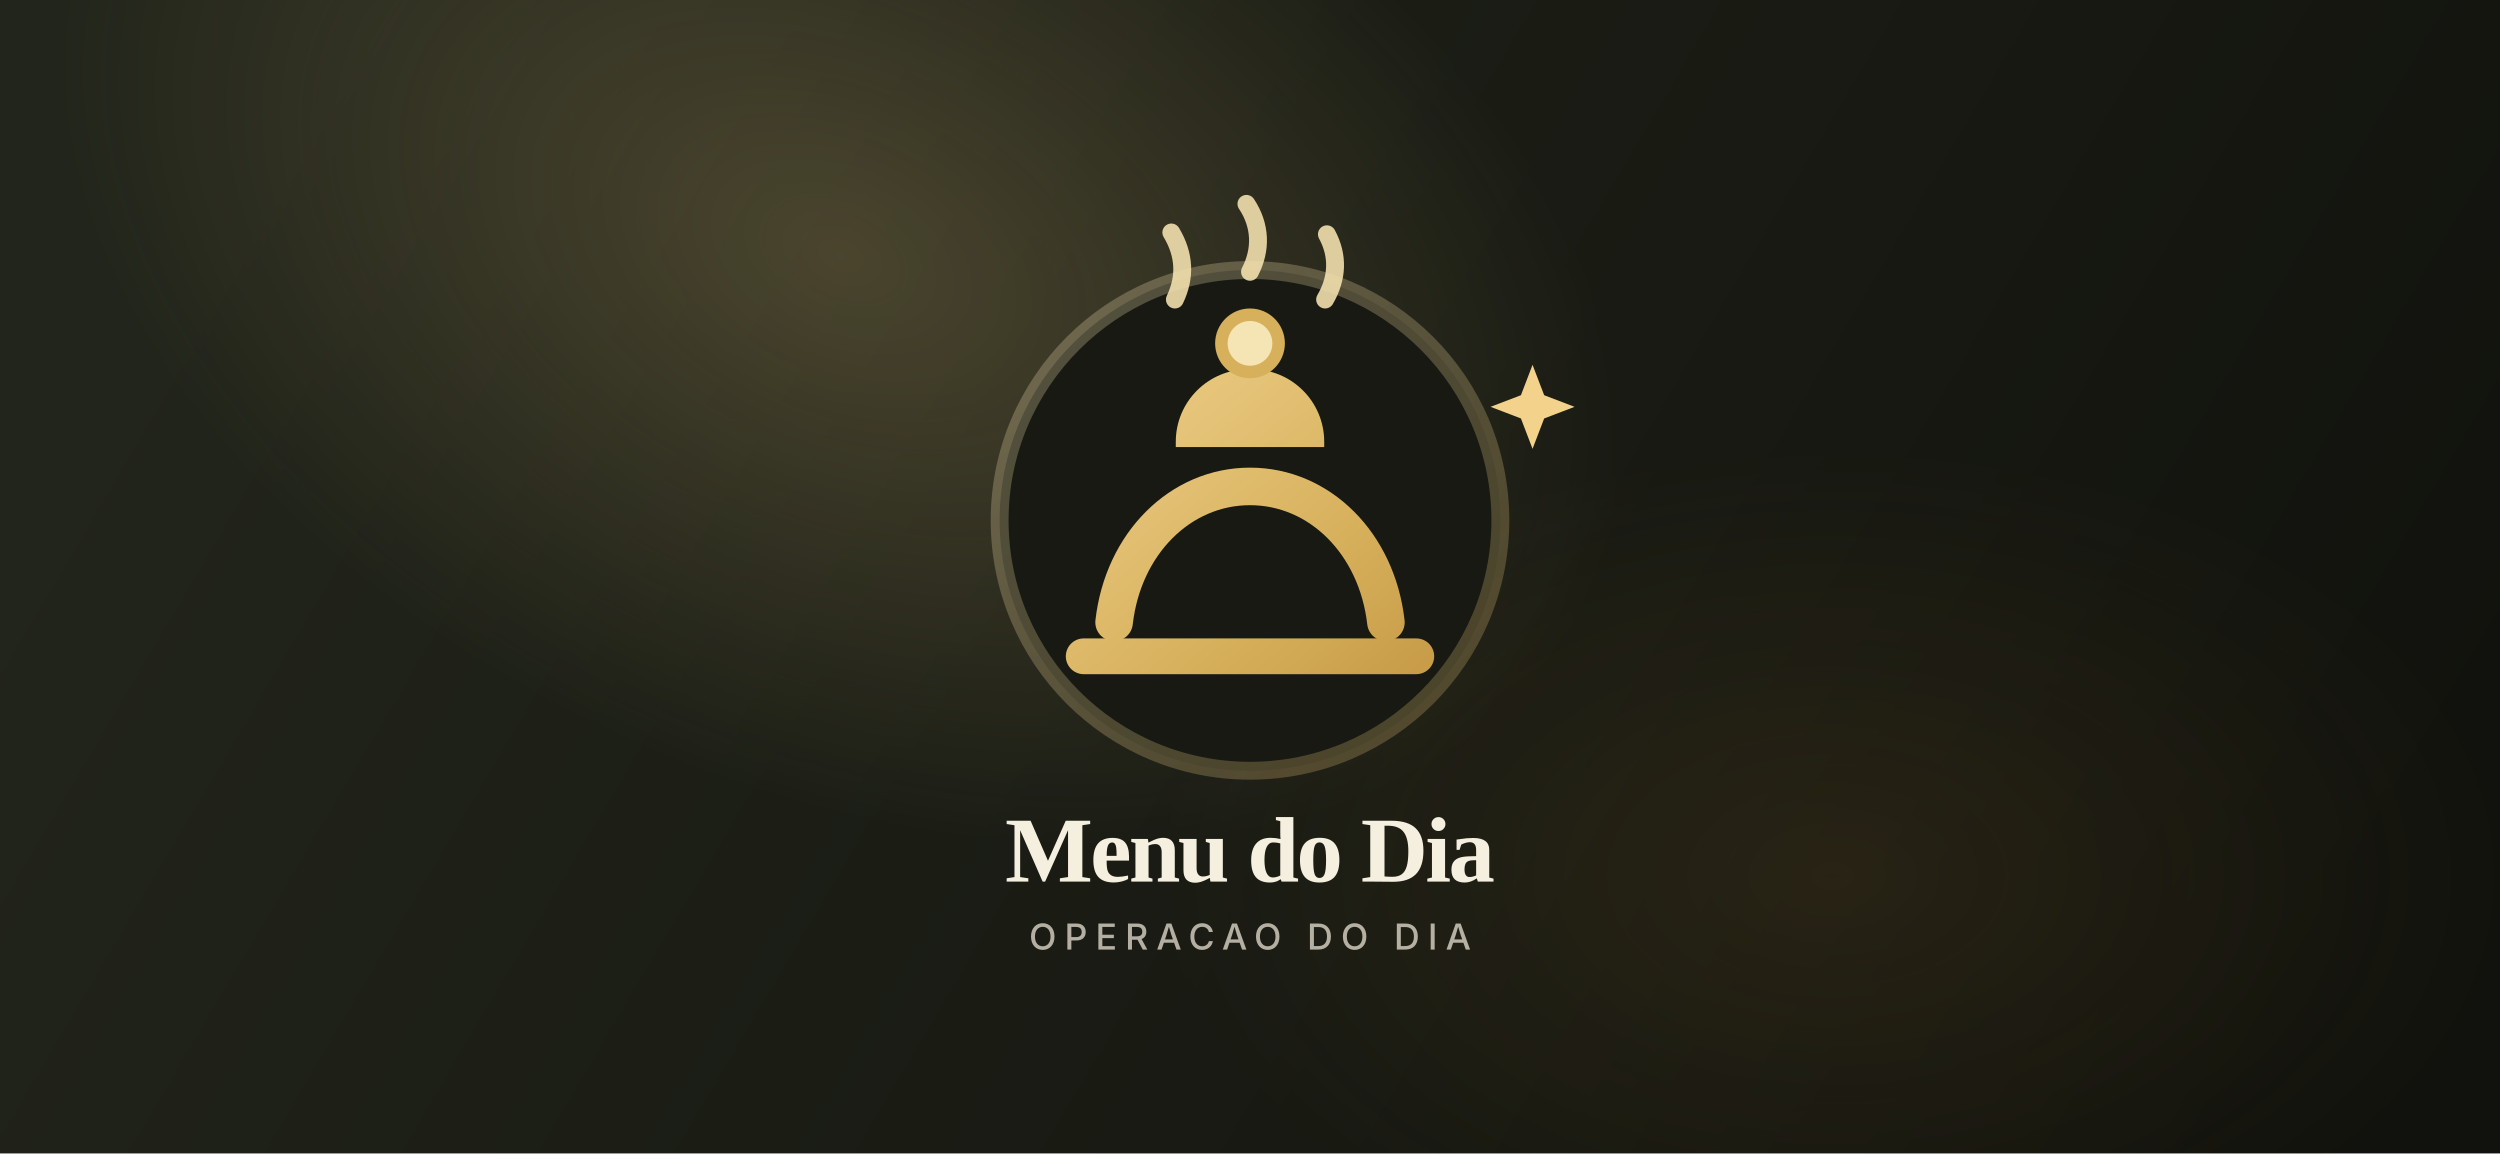
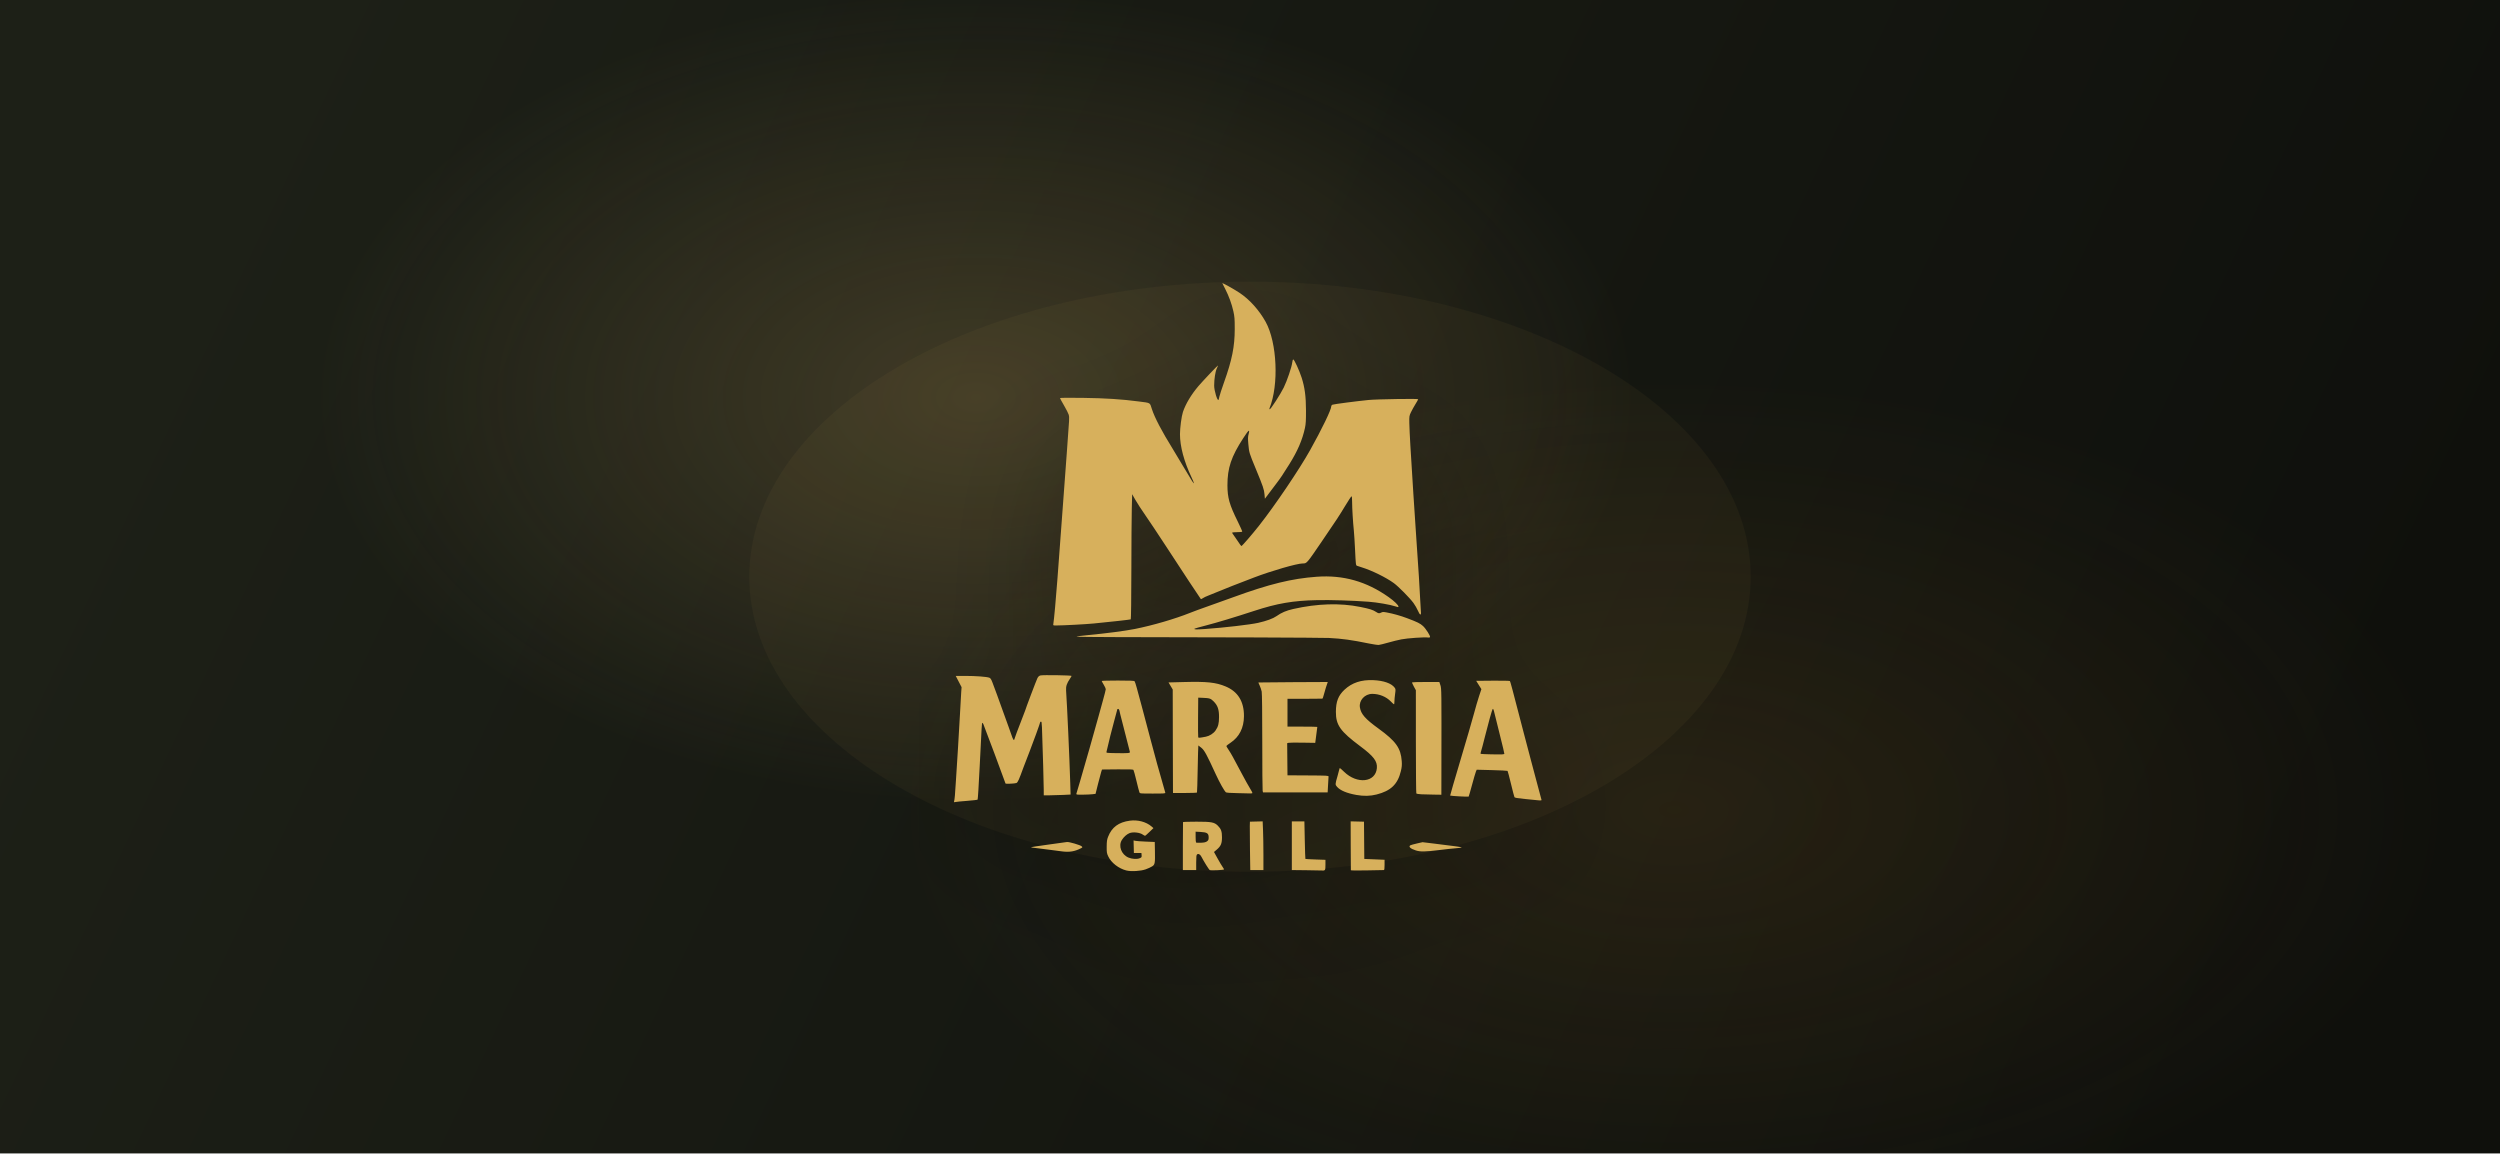
<svg xmlns="http://www.w3.org/2000/svg" width="2796" height="1290" viewBox="0 0 2796 1290" fill="none">
  <defs>
-     <linearGradient id="splashBg" x1="314" y1="96" x2="2464" y2="1368" gradientUnits="userSpaceOnUse">
-       <stop stop-color="#22251B" />
-       <stop offset="1" stop-color="#11120D" />
+     <linearGradient id="bg" x1="274" y1="118" x2="2508" y2="1172" gradientUnits="userSpaceOnUse">
+       <stop stop-color="#1D2017" />
+       <stop offset="1" stop-color="#0F100C" />
    </linearGradient>
-     <radialGradient id="splashGlowLeft" cx="0" cy="0" r="1" gradientUnits="userSpaceOnUse" gradientTransform="translate(940 286) rotate(24.4) scale(926 598)">
-       <stop stop-color="#E7C77E" stop-opacity="0.22" />
-       <stop offset="1" stop-color="#E7C77E" stop-opacity="0" />
+     <radialGradient id="glowLeft" cx="0" cy="0" r="1" gradientUnits="userSpaceOnUse" gradientTransform="translate(1090 444) rotate(0) scale(744 456)">
+       <stop stop-color="#E2BD70" stop-opacity="0.2" />
+       <stop offset="1" stop-color="#E2BD70" stop-opacity="0" />
    </radialGradient>
-     <radialGradient id="splashGlowRight" cx="0" cy="0" r="1" gradientUnits="userSpaceOnUse" gradientTransform="translate(2050 980) rotate(180) scale(764 486)">
-       <stop stop-color="#8B642A" stop-opacity="0.16" />
-       <stop offset="1" stop-color="#8B642A" stop-opacity="0" />
+     <radialGradient id="glowRight" cx="0" cy="0" r="1" gradientUnits="userSpaceOnUse" gradientTransform="translate(1870 906) rotate(180) scale(868 486)">
+       <stop stop-color="#8A6226" stop-opacity="0.17" />
+       <stop offset="1" stop-color="#8A6226" stop-opacity="0" />
    </radialGradient>
-     <linearGradient id="goldGradient" x1="1160" y1="382" x2="1640" y2="952" gradientUnits="userSpaceOnUse">
-       <stop stop-color="#F1D491" />
-       <stop offset="0.52" stop-color="#D7B05C" />
-       <stop offset="1" stop-color="#B78633" />
-     </linearGradient>
-     <linearGradient id="ringGradient" x1="1120" y1="292" x2="1676" y2="970" gradientUnits="userSpaceOnUse">
-       <stop stop-color="#FFF0C5" />
-       <stop offset="1" stop-color="#D7B05C" />
-     </linearGradient>
+     <filter id="shadow" x="0" y="0" width="2796" height="1290" filterUnits="userSpaceOnUse" color-interpolation-filters="sRGB">
+       <feFlood flood-opacity="0" result="BackgroundImageFix" />
+       <feColorMatrix in="SourceAlpha" type="matrix" values="0 0 0 0 0 0 0 0 0 0 0 0 0 0 0 0 0 0 127 0" result="hardAlpha" />
+       <feOffset dy="26" />
+       <feGaussianBlur stdDeviation="28" />
+       <feColorMatrix type="matrix" values="0 0 0 0 0 0 0 0 0 0 0 0 0 0 0 0 0 0 0.28 0" />
+       <feBlend mode="normal" in2="BackgroundImageFix" result="effect1_dropShadow" />
+       <feBlend mode="normal" in="SourceGraphic" in2="effect1_dropShadow" result="shape" />
+     </filter>
  </defs>
-   <rect width="2796" height="1290" fill="url(#splashBg)" />
-   <rect width="2796" height="1290" fill="url(#splashGlowLeft)" />
-   <rect width="2796" height="1290" fill="url(#splashGlowRight)" />
-   <circle cx="1398" cy="582" r="280" fill="#171912" stroke="url(#ringGradient)" stroke-opacity="0.26" stroke-width="20" />
-   <path d="M1246 696C1256 608 1320 544 1398 544C1476 544 1540 608 1550 696" stroke="url(#goldGradient)" stroke-width="42" stroke-linecap="round" />
-   <path d="M1212 734H1584" stroke="url(#goldGradient)" stroke-width="40" stroke-linecap="round" />
-   <path d="M1315 494C1315 449.265 1351.26 413 1396 413H1400C1444.73 413 1481 449.265 1481 494V500H1315V494Z" fill="url(#goldGradient)" />
-   <circle cx="1398" cy="384" r="32" fill="#F5E5B4" stroke="#D7B05C" stroke-width="14" />
-   <path d="M1314 335C1326 310 1325 285 1310 260" stroke="#F6E3B0" stroke-width="20" stroke-linecap="round" opacity="0.88" />
-   <path d="M1398 304C1411 279 1410 252 1394 228" stroke="#F6E3B0" stroke-width="20" stroke-linecap="round" opacity="0.88" />
-   <path d="M1482 335C1496 311 1497 286 1484 262" stroke="#F6E3B0" stroke-width="20" stroke-linecap="round" opacity="0.88" />
-   <path d="M1714 408L1727 442L1761 455L1727 468L1714 502L1701 468L1667 455L1701 442L1714 408Z" fill="#F3D28C" />
-   <text x="1398" y="986" text-anchor="middle" fill="#F5EFDF" font-family="Georgia, 'Times New Roman', serif" font-size="104" font-weight="700" letter-spacing="-3">
-     Menu do Dia
-   </text>
-   <text x="1398" y="1062" text-anchor="middle" fill="rgba(245,239,223,0.7)" font-family="Inter, system-ui, sans-serif" font-size="40" font-weight="500" letter-spacing="9">
-     OPERACAO DO DIA
-   </text>
+   <rect width="2796" height="1290" fill="url(#bg)" />
+   <rect width="2796" height="1290" fill="url(#glowLeft)" />
+   <rect width="2796" height="1290" fill="url(#glowRight)" />
+   <ellipse cx="1398" cy="645" rx="560" ry="330" fill="rgba(215,176,92,0.05)" />
+   <g filter="url(#shadow)" transform="translate(1028 278) scale(2.45)">
+     <path fill="#D7B05C" d="m 94.536,283.881 c -3.504,-0.891 -6.868,-3.519 -8.232,-6.429 -0.658,-1.404 -0.722,-1.812 -0.702,-4.456 0.018,-2.346 0.137,-3.205 0.613,-4.428 1.721,-4.42 4.818,-6.719 9.983,-7.41 3.607,-0.483 7.419,0.533 9.856,2.626 l 0.895,0.768 -1.775,1.709 c -0.976,0.94 -1.879,1.747 -2.006,1.793 -0.127,0.046 -0.574,-0.17 -0.995,-0.481 -1.397,-1.033 -4.57,-1.39 -6.216,-0.701 -1.223,0.512 -2.545,1.701 -3.409,3.063 -1.74,2.744 -0.256,6.713 3.023,8.08 1.586,0.662 3.867,0.802 5.043,0.311 0.943,-0.394 1.002,-0.485 0.925,-1.42 l -0.083,-0.999 h -1.72 -1.72 l -0.075,-2.867 -0.075,-2.867 0.869,0.192 c 0.478,0.106 2.655,0.265 4.838,0.354 l 3.969,0.161 0.08,4.101 c 0.109,5.617 0.005,6.199 -1.26,7.036 -0.557,0.369 -1.889,0.979 -2.959,1.356 -2.342,0.825 -6.648,1.072 -8.865,0.508 z m 38.133,-0.17 c -0.344,-0.122 -2.655,-3.804 -3.85,-6.132 -0.55,-1.072 -1.383,-1.494 -1.976,-1.001 -0.299,0.249 -0.384,1.07 -0.384,3.726 v 3.407 h -3.043 -3.043 v -10.848 c 0,-5.966 0.03,-10.937 0.066,-11.046 0.036,-0.109 2.805,-0.198 6.152,-0.198 6.862,0 8.166,0.246 9.759,1.839 1.478,1.478 1.883,2.624 1.878,5.305 -0.005,2.85 -0.497,4 -2.406,5.632 l -1.238,1.059 1.661,3.005 c 0.914,1.653 1.943,3.384 2.288,3.847 0.345,0.463 0.626,0.962 0.626,1.108 0,0.276 -5.8,0.542 -6.489,0.297 z m -1.268,-13.126 c 0.636,-0.475 0.745,-0.742 0.745,-1.822 0,-1.824 -0.723,-2.305 -3.698,-2.462 l -2.255,-0.118 v 2.37 c 0,1.304 0.089,2.461 0.198,2.571 0.109,0.11 1.113,0.159 2.231,0.109 1.555,-0.07 2.208,-0.222 2.778,-0.648 z m 44.997,13.188 -6.284,-0.071 v -11.108 -11.108 h 2.868 2.868 l 0.174,8.509 c 0.096,4.68 0.223,8.559 0.283,8.619 0.06,0.06 2.144,0.178 4.632,0.262 l 4.522,0.153 v 2.336 c 0,2.578 -0.067,2.663 -1.984,2.532 -0.437,-0.03 -3.621,-0.086 -7.078,-0.125 z m 20.667,0.018 c -0.02,-0.116 -0.05,-5.186 -0.066,-11.265 l -0.03,-11.053 3.043,0.073 3.043,0.073 0.07,8.501 0.07,8.501 4.627,0.193 4.627,0.193 v 2.353 c 0,1.708 -0.091,2.352 -0.331,2.349 -0.182,-0.002 -3.635,0.064 -7.673,0.146 -4.038,0.082 -7.359,0.054 -7.379,-0.063 z m -46.055,-9.141 c -0.076,-4.984 -0.112,-9.955 -0.081,-11.046 l 0.057,-1.984 2.907,-0.074 2.907,-0.074 0.173,4.175 c 0.095,2.296 0.174,7.301 0.174,11.121 l 8.8e-4,6.945 h -3.001 -3.001 z m -85.539,0.567 c -1.164,-0.134 -3.784,-0.474 -5.821,-0.757 -2.037,-0.283 -4.419,-0.584 -5.292,-0.669 -2.2,-0.214 -3.381,-0.411 -3.251,-0.541 0.061,-0.061 3.615,-0.589 7.898,-1.175 4.283,-0.586 8.086,-1.113 8.45,-1.173 0.911,-0.149 6.104,1.367 6.716,1.962 0.486,0.472 0.474,0.496 -0.529,1 -2.656,1.335 -4.983,1.72 -8.171,1.354 z M 226.735,274.75 c -2.543,-0.814 -3.553,-1.795 -2.446,-2.376 0.255,-0.134 1.594,-0.503 2.977,-0.819 l 2.514,-0.576 5.424,0.662 c 10.923,1.333 12.717,1.589 12.381,1.766 -0.188,0.099 -1.408,0.258 -2.711,0.353 -1.302,0.095 -4.745,0.468 -7.651,0.829 -6.173,0.766 -8.486,0.802 -10.487,0.161 z M 15.947,252.328 c 0.256,-0.899 0.444,-3.048 0.851,-9.759 0.221,-3.638 0.633,-10.127 0.917,-14.42 0.283,-4.293 0.697,-11.377 0.918,-15.743 0.222,-4.366 0.477,-8.892 0.568,-10.058 l 0.164,-2.12 -1.34,-2.576 -1.34,-2.576 h 4.437 c 4.75,0 9.776,0.38 10.918,0.827 0.558,0.218 0.864,0.714 1.505,2.435 0.442,1.189 1.359,3.65 2.036,5.469 0.678,1.819 1.92,5.272 2.761,7.673 0.841,2.401 1.94,5.437 2.442,6.747 0.502,1.31 1.12,3.053 1.372,3.873 0.252,0.82 0.618,1.709 0.813,1.976 0.323,0.441 0.384,0.38 0.694,-0.698 0.187,-0.65 1.331,-3.71 2.541,-6.8 1.21,-3.09 2.201,-5.674 2.201,-5.741 0,-0.315 5.1,-13.808 5.561,-14.71 0.38,-0.744 0.764,-1.091 1.405,-1.268 1.004,-0.277 14.201,-0.073 14.201,0.219 0,0.104 -0.316,0.653 -0.702,1.219 -1.517,2.225 -1.937,3.514 -1.801,5.521 0.493,7.257 1.537,30.463 1.888,41.966 l 0.166,5.447 -3.414,0.174 c -1.878,0.096 -4.634,0.175 -6.126,0.175 l -2.712,0.001 -0.006,-2.447 c -0.003,-1.346 -0.117,-6.257 -0.252,-10.914 -0.587,-20.205 -0.589,-20.241 -0.969,-20.241 -0.198,0 -0.36,0.039 -0.36,0.087 0,0.37 -3.445,9.912 -4.859,13.46 -0.969,2.43 -2.229,5.704 -2.8,7.276 -2.105,5.794 -2.565,6.816 -3.218,7.154 -0.565,0.292 -4.997,0.494 -4.997,0.227 0,-0.215 -9.807,-26.5 -10.103,-27.078 -0.168,-0.327 -0.386,-0.595 -0.486,-0.595 -0.213,0 -0.263,0.838 -1.208,20.108 -0.396,8.076 -0.814,14.791 -0.93,14.922 -0.116,0.131 -2.275,0.39 -4.798,0.576 -2.523,0.186 -4.924,0.423 -5.334,0.526 -0.646,0.162 -0.727,0.121 -0.604,-0.312 z m 265.955,-0.533 c -0.437,-0.048 -2.855,-0.289 -5.374,-0.536 -3.579,-0.351 -4.627,-0.54 -4.796,-0.865 -0.119,-0.229 -0.834,-2.976 -1.589,-6.105 -0.755,-3.129 -1.454,-5.765 -1.554,-5.859 -0.1,-0.093 -3.308,-0.253 -7.13,-0.353 l -6.949,-0.183 -0.377,0.902 c -0.207,0.496 -1,3.215 -1.761,6.042 -0.761,2.827 -1.453,5.221 -1.537,5.321 -0.147,0.173 -8.25,-0.27 -8.454,-0.462 -0.054,-0.051 2.046,-7.272 4.667,-16.045 2.622,-8.774 5.385,-18.274 6.141,-21.112 0.756,-2.838 1.845,-6.568 2.419,-8.289 l 1.044,-3.129 -1.19,-1.898 -1.19,-1.898 7.58,-0.07 c 4.169,-0.039 7.682,0.031 7.806,0.156 0.213,0.213 0.892,2.759 6.401,23.992 1.246,4.802 2.736,10.458 3.312,12.568 0.576,2.11 1.844,6.873 2.817,10.583 0.974,3.711 1.826,6.896 1.895,7.078 0.124,0.33 -0.348,0.366 -2.181,0.164 z m -14.766,-21.095 c 0.065,-0.065 -0.799,-3.731 -1.919,-8.147 -1.12,-4.416 -2.249,-8.962 -2.509,-10.102 -0.475,-2.081 -0.654,-2.51 -0.933,-2.231 -0.247,0.247 -2.154,7.101 -3.565,12.813 -0.725,2.934 -1.492,5.826 -1.704,6.427 -0.297,0.841 -0.311,1.12 -0.063,1.212 0.386,0.142 8.408,0.323 9.682,0.219 0.491,-0.04 0.946,-0.126 1.01,-0.191 z m -67.52,18.72 c -4.39,-0.784 -7.396,-2.044 -8.866,-3.719 -0.886,-1.009 -0.88,-1.147 0.209,-4.852 0.364,-1.237 0.718,-2.576 0.787,-2.977 0.069,-0.4 0.203,-0.728 0.299,-0.728 0.096,0 0.963,0.766 1.927,1.702 5.967,5.793 14.37,4.869 14.961,-1.646 0.287,-3.163 -1.432,-5.432 -7.605,-10.04 -9.108,-6.798 -11.112,-9.628 -11.1,-15.67 0.01,-4.687 1.085,-7.456 3.931,-10.118 3.405,-3.185 7.648,-4.594 13.131,-4.361 4.717,0.201 8.286,1.45 9.74,3.408 0.495,0.667 0.51,0.86 0.224,2.91 -0.169,1.208 -0.307,2.761 -0.306,3.453 1.9e-4,0.691 -0.089,1.256 -0.198,1.255 -0.109,-7.8e-4 -0.748,-0.571 -1.419,-1.267 -2.123,-2.2 -5.27,-3.494 -8.498,-3.494 -3.426,0 -6.152,2.994 -5.64,6.195 0.486,3.039 2.428,5.246 8.48,9.637 7.949,5.767 10.186,8.899 10.615,14.86 0.128,1.785 0.047,2.726 -0.392,4.56 -1.44,6.012 -4.573,9.026 -11.104,10.683 -2.886,0.732 -5.857,0.799 -9.173,0.207 z M 71.76,248.852 c 0.072,-0.255 0.79,-2.666 1.595,-5.358 1.486,-4.966 7.555,-26.309 8.653,-30.427 0.33,-1.237 1.179,-4.317 1.888,-6.845 0.709,-2.528 1.288,-4.814 1.288,-5.08 0,-0.266 -0.416,-1.174 -0.925,-2.018 -0.509,-0.844 -0.926,-1.624 -0.926,-1.733 -3.8e-4,-0.109 3.318,-0.198 7.375,-0.198 5.586,0 7.439,0.08 7.635,0.331 0.142,0.182 0.566,1.462 0.941,2.844 0.375,1.382 1.457,5.371 2.404,8.864 0.947,3.493 2.633,9.862 3.747,14.155 1.822,7.022 4.357,16.181 6.903,24.937 0.125,0.431 -0.269,0.463 -5.71,0.463 -5.81,0 -5.846,-0.004 -6.097,-0.595 -0.139,-0.327 -0.748,-2.679 -1.354,-5.226 -0.606,-2.547 -1.22,-4.781 -1.365,-4.965 -0.203,-0.259 -1.871,-0.319 -7.304,-0.265 l -7.041,0.07 -0.356,1.058 c -0.196,0.582 -0.86,3.082 -1.476,5.556 l -1.12,4.498 -1.436,0.172 c -0.79,0.095 -2.789,0.184 -4.443,0.198 -2.745,0.024 -2.996,-0.014 -2.876,-0.437 z m 24.43,-19.077 c -0.206,-0.719 -4.176,-16.236 -4.41,-17.237 -0.119,-0.509 -0.285,-1.253 -0.368,-1.654 -0.084,-0.4 -0.329,-0.728 -0.544,-0.728 -0.216,0 -0.392,0.043 -0.392,0.097 0,0.053 -0.656,2.494 -1.458,5.424 -1.193,4.357 -2.283,8.723 -3.493,13.986 -0.135,0.588 -0.129,0.589 4.191,0.661 5.683,0.096 6.636,0.015 6.474,-0.55 z M 229.258,249.118 c -1.262,-0.055 -2.19,-0.219 -2.311,-0.41 -0.111,-0.175 -0.204,-10.846 -0.207,-23.712 l -0.004,-23.394 -0.938,-1.707 c -0.516,-0.939 -0.863,-1.782 -0.772,-1.874 0.092,-0.092 2.925,-0.167 6.296,-0.167 h 6.13 l 0.483,1.455 c 0.518,1.559 0.526,2.266 0.463,38.298 l -0.021,11.708 -3.506,-0.053 c -1.928,-0.029 -4.455,-0.094 -5.614,-0.144 z m -83.994,-0.53 c -3.065,-0.049 -5.006,-0.188 -5.228,-0.372 -0.762,-0.633 -2.862,-4.37 -4.69,-8.35 -4.105,-8.933 -5.109,-10.78 -6.499,-11.952 -0.71,-0.599 -1.341,-1.089 -1.402,-1.089 -0.061,0 -0.197,4.787 -0.302,10.638 -0.105,5.851 -0.249,10.733 -0.321,10.848 -0.071,0.115 -2.563,0.21 -5.538,0.21 h -5.408 l -0.02,-1.124 c -0.011,-0.618 -0.041,-11.248 -0.066,-23.62 l -0.046,-22.496 -0.96,-1.612 -0.96,-1.612 7.046,-0.185 c 10.493,-0.276 14.549,0.152 18.994,2.002 5.643,2.349 8.445,6.883 8.4,13.592 -0.036,5.347 -2.129,9.47 -6.171,12.157 -1.03,0.685 -1.873,1.339 -1.873,1.454 0,0.115 0.506,0.969 1.125,1.898 1.107,1.661 1.716,2.763 6.198,11.214 1.235,2.328 2.771,5.083 3.414,6.121 0.643,1.038 1.169,2.021 1.169,2.183 0,0.175 -0.404,0.27 -0.992,0.235 -0.546,-0.033 -3.186,-0.095 -5.867,-0.138 z m -14.398,-25.763 c 1.661,-0.316 3.49,-1.483 4.411,-2.814 1.235,-1.785 1.59,-3.144 1.606,-6.15 0.018,-3.481 -0.609,-5.292 -2.481,-7.164 -1.35,-1.35 -1.799,-1.491 -5.165,-1.626 l -1.852,-0.074 -0.07,8.862 c -0.038,4.874 -0.01,9.017 0.063,9.207 0.136,0.354 0.486,0.33 3.488,-0.241 z m 25.921,24.605 c -0.091,-0.455 -0.165,-10.499 -0.165,-22.321 0,-12.97 -0.103,-22.038 -0.26,-22.865 -0.143,-0.754 -0.554,-1.986 -0.914,-2.738 -0.36,-0.752 -0.624,-1.397 -0.588,-1.433 0.036,-0.036 7.175,-0.101 15.863,-0.142 8.688,-0.042 15.795,-0.076 15.794,-0.076 -0.088,0 -1.628,4.995 -1.862,6.041 -0.185,0.825 -0.465,1.529 -0.624,1.566 -0.159,0.036 -3.801,0.066 -8.094,0.066 h -7.805 v 6.35 6.35 h 6.813 c 3.747,0 6.808,0.059 6.801,0.132 -0.007,0.073 -0.222,1.74 -0.479,3.704 l -0.466,3.572 -5.749,-0.092 c -3.162,-0.051 -6.044,-0.018 -6.405,0.072 l -0.656,0.165 0.07,7.336 0.07,7.336 9.393,0.056 c 8.846,0.052 9.39,0.083 9.352,0.529 -0.022,0.261 -0.124,1.992 -0.225,3.847 l -0.184,3.373 h -14.757 -14.757 z m 48.386,-67.175 c -7.76,-1.593 -12.086,-2.19 -18.124,-2.502 -2.835,-0.147 -54.087,-0.352 -96.824,-0.388 -10.252,-0.009 -18.527,-0.114 -18.389,-0.235 0.138,-0.121 2.514,-0.43 5.278,-0.688 8.049,-0.75 17.014,-1.924 21.367,-2.798 8.285,-1.663 18.323,-4.599 25.332,-7.411 1.528,-0.613 4.921,-1.861 7.541,-2.775 2.619,-0.913 8.037,-2.855 12.039,-4.316 16.398,-5.986 26.732,-8.517 38.124,-9.335 12.089,-0.868 22.676,2.132 32.794,9.295 2.594,1.836 4.488,3.669 4.488,4.343 0,0.317 -0.259,0.293 -1.513,-0.139 -2.165,-0.745 -8.225,-1.794 -12.03,-2.083 -7.284,-0.553 -17.392,-0.869 -23.631,-0.74 -10.982,0.228 -18.187,1.467 -28.829,4.955 -8.509,2.789 -16.833,5.302 -21.934,6.622 -2.745,0.71 -5.057,1.357 -5.137,1.438 -0.421,0.421 0.604,0.457 4.763,0.167 8.682,-0.606 20.63,-1.993 24.282,-2.818 3.797,-0.858 6.761,-1.943 8.341,-3.054 2.339,-1.644 4.46,-2.547 7.689,-3.274 11.019,-2.481 21.319,-2.796 30.536,-0.935 4.341,0.877 5.79,1.333 7.204,2.266 1.136,0.75 1.466,0.789 2.433,0.287 0.586,-0.304 0.995,-0.308 2.478,-0.024 3.16,0.605 6.207,1.465 9.316,2.63 4.658,1.745 5.945,2.38 7.235,3.569 1.326,1.223 3.473,4.622 3.199,5.066 -0.098,0.158 -0.547,0.233 -0.999,0.166 -1.58,-0.232 -9.326,0.314 -12.08,0.852 -1.528,0.298 -4.266,0.973 -6.085,1.499 -1.819,0.526 -3.724,0.994 -4.233,1.039 -0.509,0.045 -2.593,-0.26 -4.63,-0.678 z M 61.247,171.329 c 0.305,-1.754 1.22,-11.775 1.842,-20.174 0.851,-11.487 1.275,-17.173 2.11,-28.31 0.366,-4.875 0.842,-11.304 1.058,-14.288 0.216,-2.983 0.745,-10.127 1.176,-15.875 1.167,-15.558 1.17,-15.629 0.851,-16.801 -0.159,-0.582 -1.124,-2.486 -2.145,-4.23 -1.021,-1.745 -1.857,-3.278 -1.857,-3.407 0,-0.136 4.443,-0.173 10.517,-0.087 10.478,0.148 17.508,0.601 25.507,1.645 5.511,0.719 4.933,0.377 5.948,3.523 1.233,3.82 4.494,10.053 9.365,17.903 0.542,0.873 2.72,4.505 4.841,8.07 4.285,7.204 4.936,8.223 4.939,7.734 9.6e-4,-0.185 -0.491,-1.375 -1.092,-2.646 -3.412,-7.203 -5.25,-14.077 -5.254,-19.648 -0.002,-2.864 0.715,-8.247 1.352,-10.142 1.242,-3.694 3.753,-7.89 7.068,-11.811 1.69,-1.999 8.842,-9.548 8.946,-9.443 0.039,0.039 -0.21,0.661 -0.554,1.383 -0.673,1.414 -1.202,4.866 -1.203,7.847 -9.5e-4,2.246 1.447,7.055 1.967,6.534 0.08,-0.08 0.258,-0.731 0.396,-1.448 0.138,-0.717 1.103,-3.684 2.145,-6.594 3.641,-10.173 4.881,-16.356 4.883,-24.342 0.001,-4.582 -0.082,-5.664 -0.618,-8.07 -0.748,-3.358 -2.068,-6.982 -3.711,-10.186 -0.671,-1.31 -1.267,-2.487 -1.324,-2.616 -0.167,-0.382 4.91,2.429 7.771,4.303 4.567,2.991 9.048,7.967 12.018,13.346 5.204,9.426 6.057,28.757 1.739,39.405 -0.111,0.272 -0.069,0.463 0.1,0.463 0.452,0 4.957,-6.987 6.398,-9.922 1.503,-3.061 3.657,-9.42 3.877,-11.443 0.09,-0.83 0.28,-1.389 0.472,-1.389 0.443,0 2.807,5.136 3.81,8.281 1.44,4.511 1.973,8.522 1.994,15.003 0.015,4.541 -0.079,6.142 -0.461,7.938 -1.167,5.475 -3.377,10.599 -7.196,16.688 -3.259,5.196 -3.819,6.028 -6.054,8.976 -1.158,1.528 -2.769,3.664 -3.581,4.746 l -1.475,1.968 -0.165,-1.968 c -0.194,-2.311 -0.646,-3.636 -4.009,-11.758 -2.988,-7.216 -3.026,-7.342 -3.377,-11.245 -0.223,-2.482 -0.203,-3.311 0.111,-4.498 0.669,-2.528 0.117,-2.118 -2.434,1.804 -5.487,8.438 -7.228,13.63 -7.217,21.519 0.008,5.671 0.915,8.867 4.677,16.468 1.217,2.458 2.149,4.572 2.072,4.696 -0.077,0.125 -1.145,0.227 -2.373,0.227 -1.228,0 -2.233,0.11 -2.233,0.244 0,0.134 0.272,0.581 0.605,0.992 0.333,0.411 1.241,1.73 2.018,2.931 0.777,1.201 1.494,2.183 1.594,2.183 0.308,0 4.84,-5.232 8.021,-9.26 7.246,-9.176 18.401,-25.669 23.354,-34.528 5.41,-9.678 9.652,-18.462 9.652,-19.989 0,-0.299 0.258,-0.633 0.595,-0.77 0.602,-0.244 11.217,-1.631 16.338,-2.134 3.834,-0.377 22.754,-0.677 22.754,-0.361 0,0.136 -0.555,1.138 -1.233,2.225 -0.678,1.088 -1.601,2.751 -2.051,3.697 -0.786,1.654 -0.815,1.84 -0.763,4.895 0.03,1.746 0.242,6.33 0.472,10.186 0.782,13.109 1.997,32.119 2.648,41.407 1.05,14.988 1.677,24.865 1.846,29.104 0.087,2.183 0.228,4.594 0.312,5.358 0.222,2.022 -0.423,1.858 -1.36,-0.346 -0.406,-0.954 -1.317,-2.532 -2.025,-3.506 -1.638,-2.252 -6.863,-7.542 -8.949,-9.062 -3.538,-2.577 -10.023,-5.772 -14.561,-7.175 -0.946,-0.292 -1.966,-0.627 -2.267,-0.744 -0.521,-0.202 -0.563,-0.531 -0.864,-6.92 -0.174,-3.689 -0.431,-7.78 -0.57,-9.089 -0.404,-3.79 -0.796,-10.262 -0.796,-13.14 0,-1.854 -0.09,-2.617 -0.3,-2.547 -0.165,0.055 -1.483,2.059 -2.928,4.454 -2.804,4.645 -3.774,6.121 -10.459,15.916 -7.162,10.494 -6.953,10.253 -8.893,10.262 -2.608,0.013 -14.333,3.404 -22.267,6.441 -8.408,3.218 -13.063,5.045 -15.61,6.126 -1.601,0.679 -3.851,1.588 -5,2.02 -1.149,0.432 -2.39,1.021 -2.757,1.31 -0.367,0.289 -0.758,0.433 -0.869,0.319 -0.273,-0.28 -8.534,-12.805 -16.113,-24.43 -3.42,-5.245 -7.564,-11.466 -9.21,-13.823 -1.646,-2.357 -3.67,-5.477 -4.498,-6.932 l -1.506,-2.646 -0.163,6.35 c -0.089,3.493 -0.179,16.314 -0.198,28.493 -0.02,12.386 -0.138,22.207 -0.268,22.287 -0.232,0.144 -9.297,1.157 -16.892,1.888 -3.827,0.368 -13.814,0.899 -17.066,0.906 -1.507,0.003 -1.514,-5e-5 -1.388,-0.724 z" />
+   </g>
</svg>
